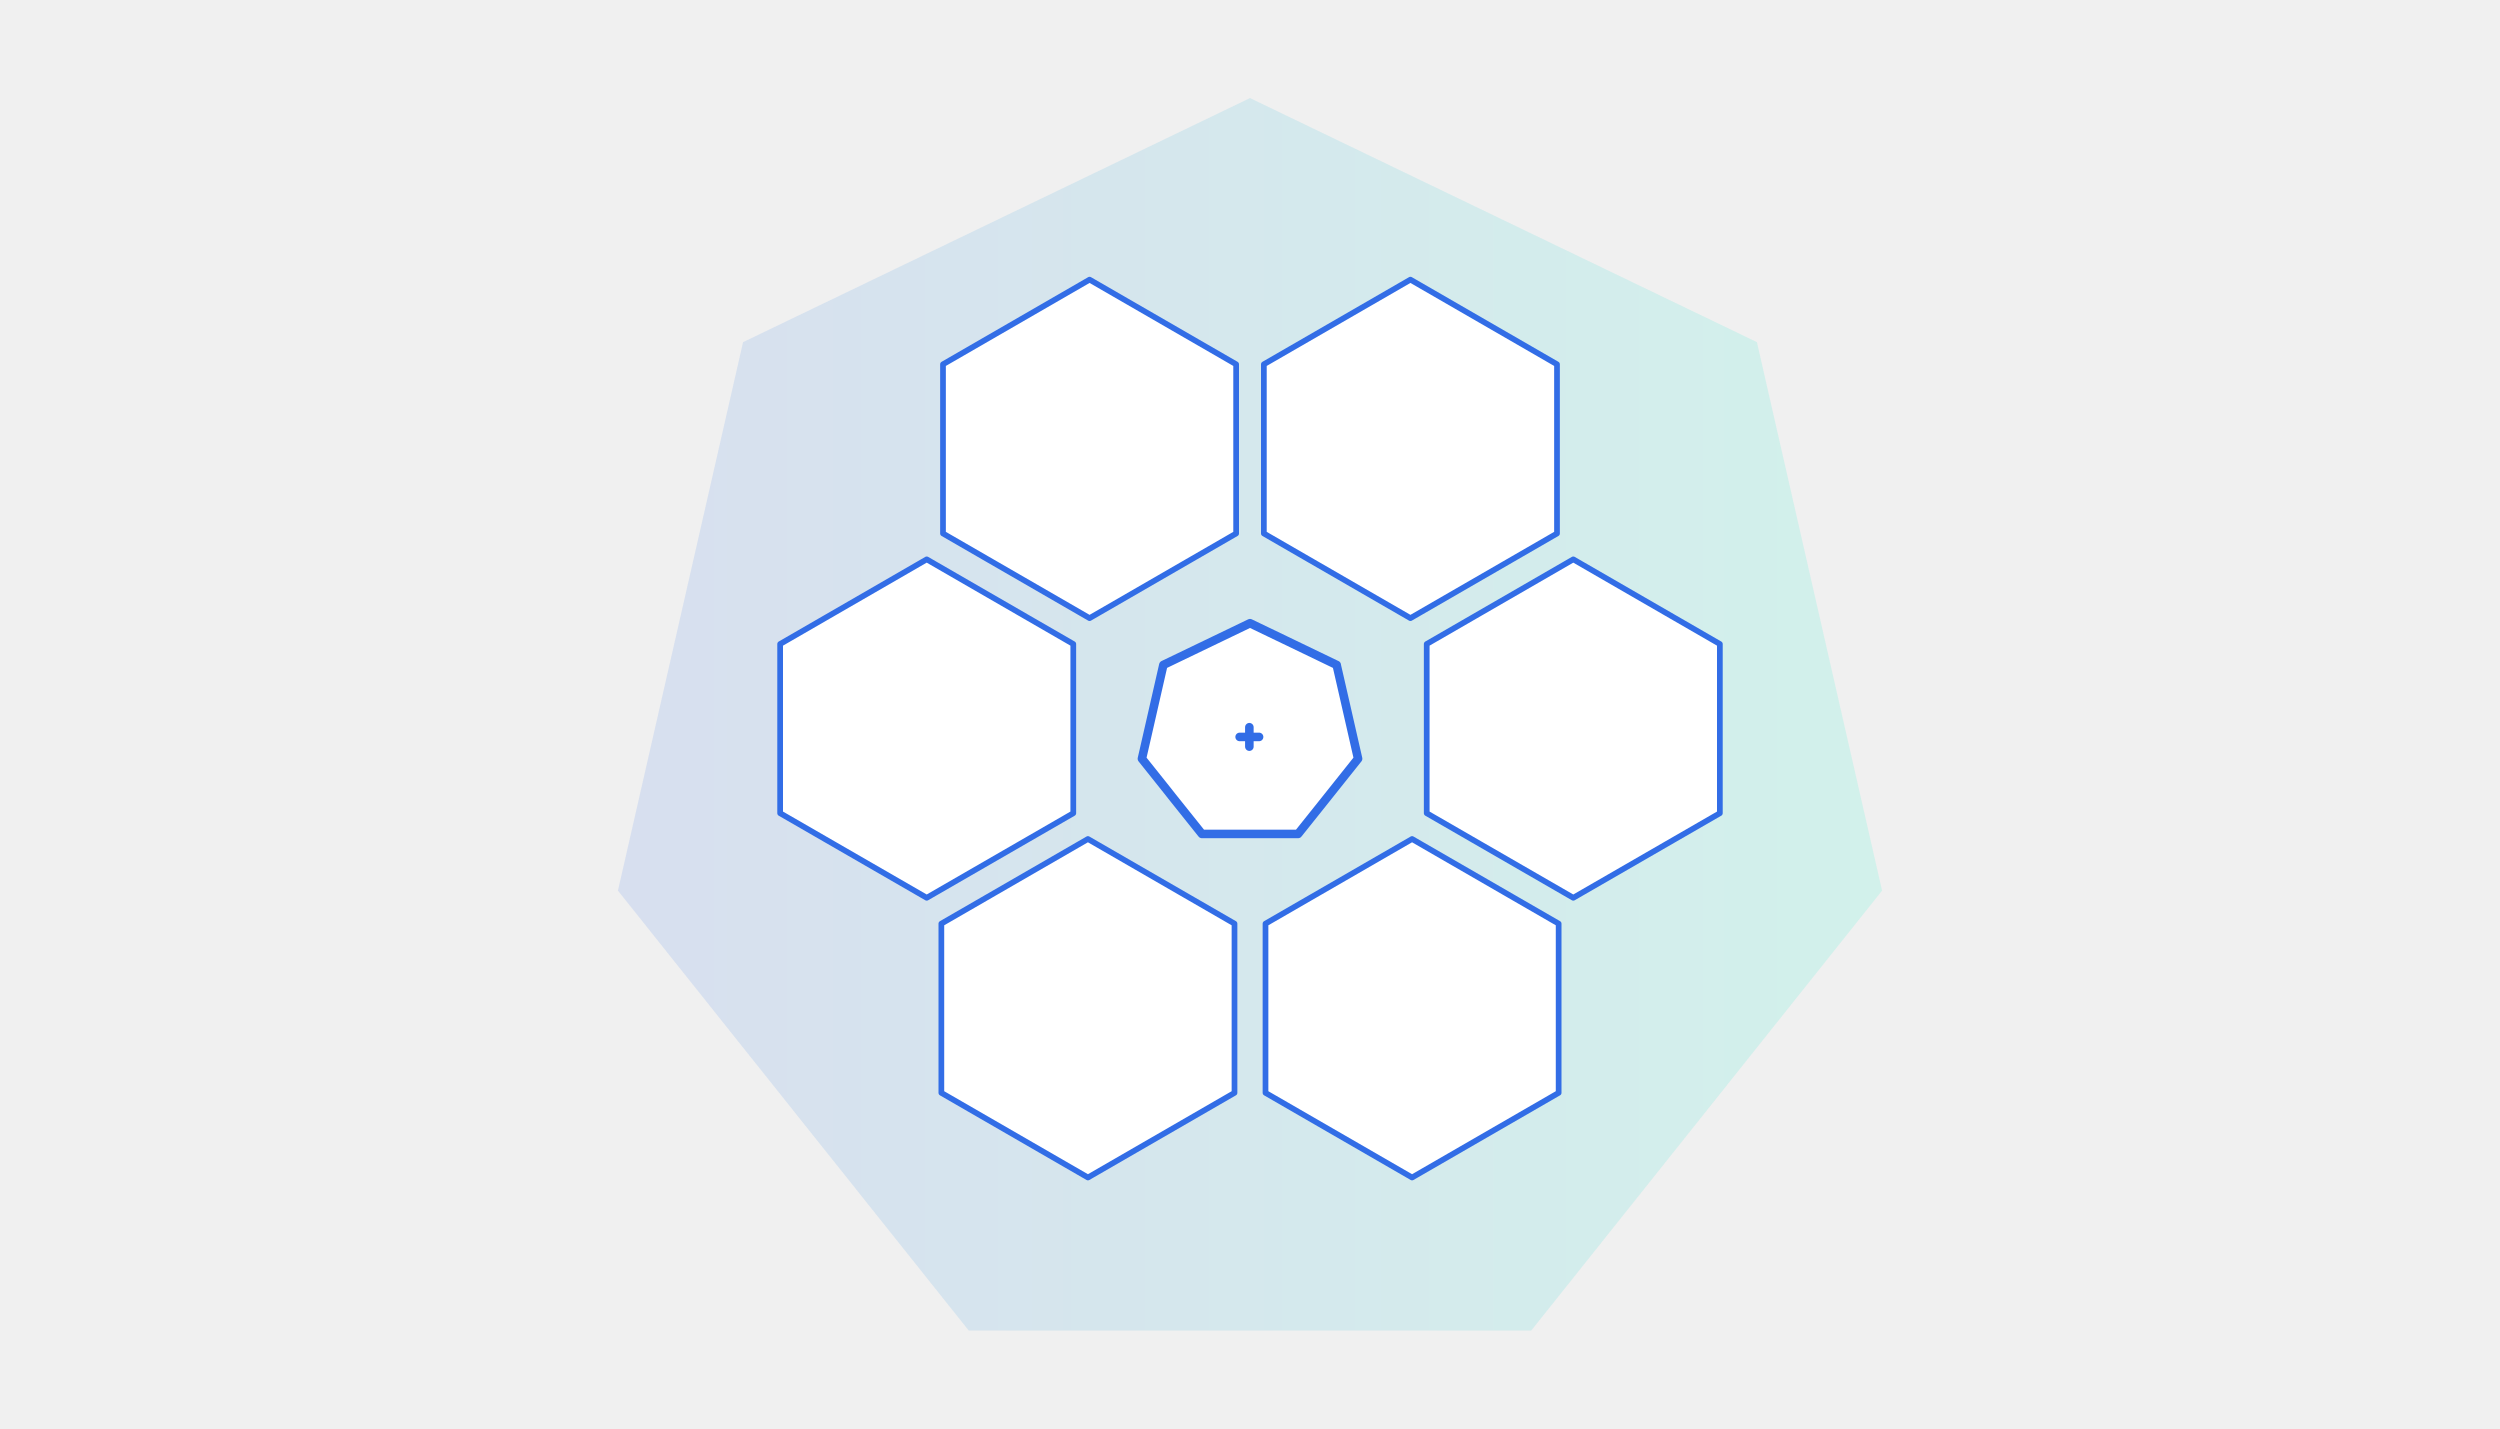
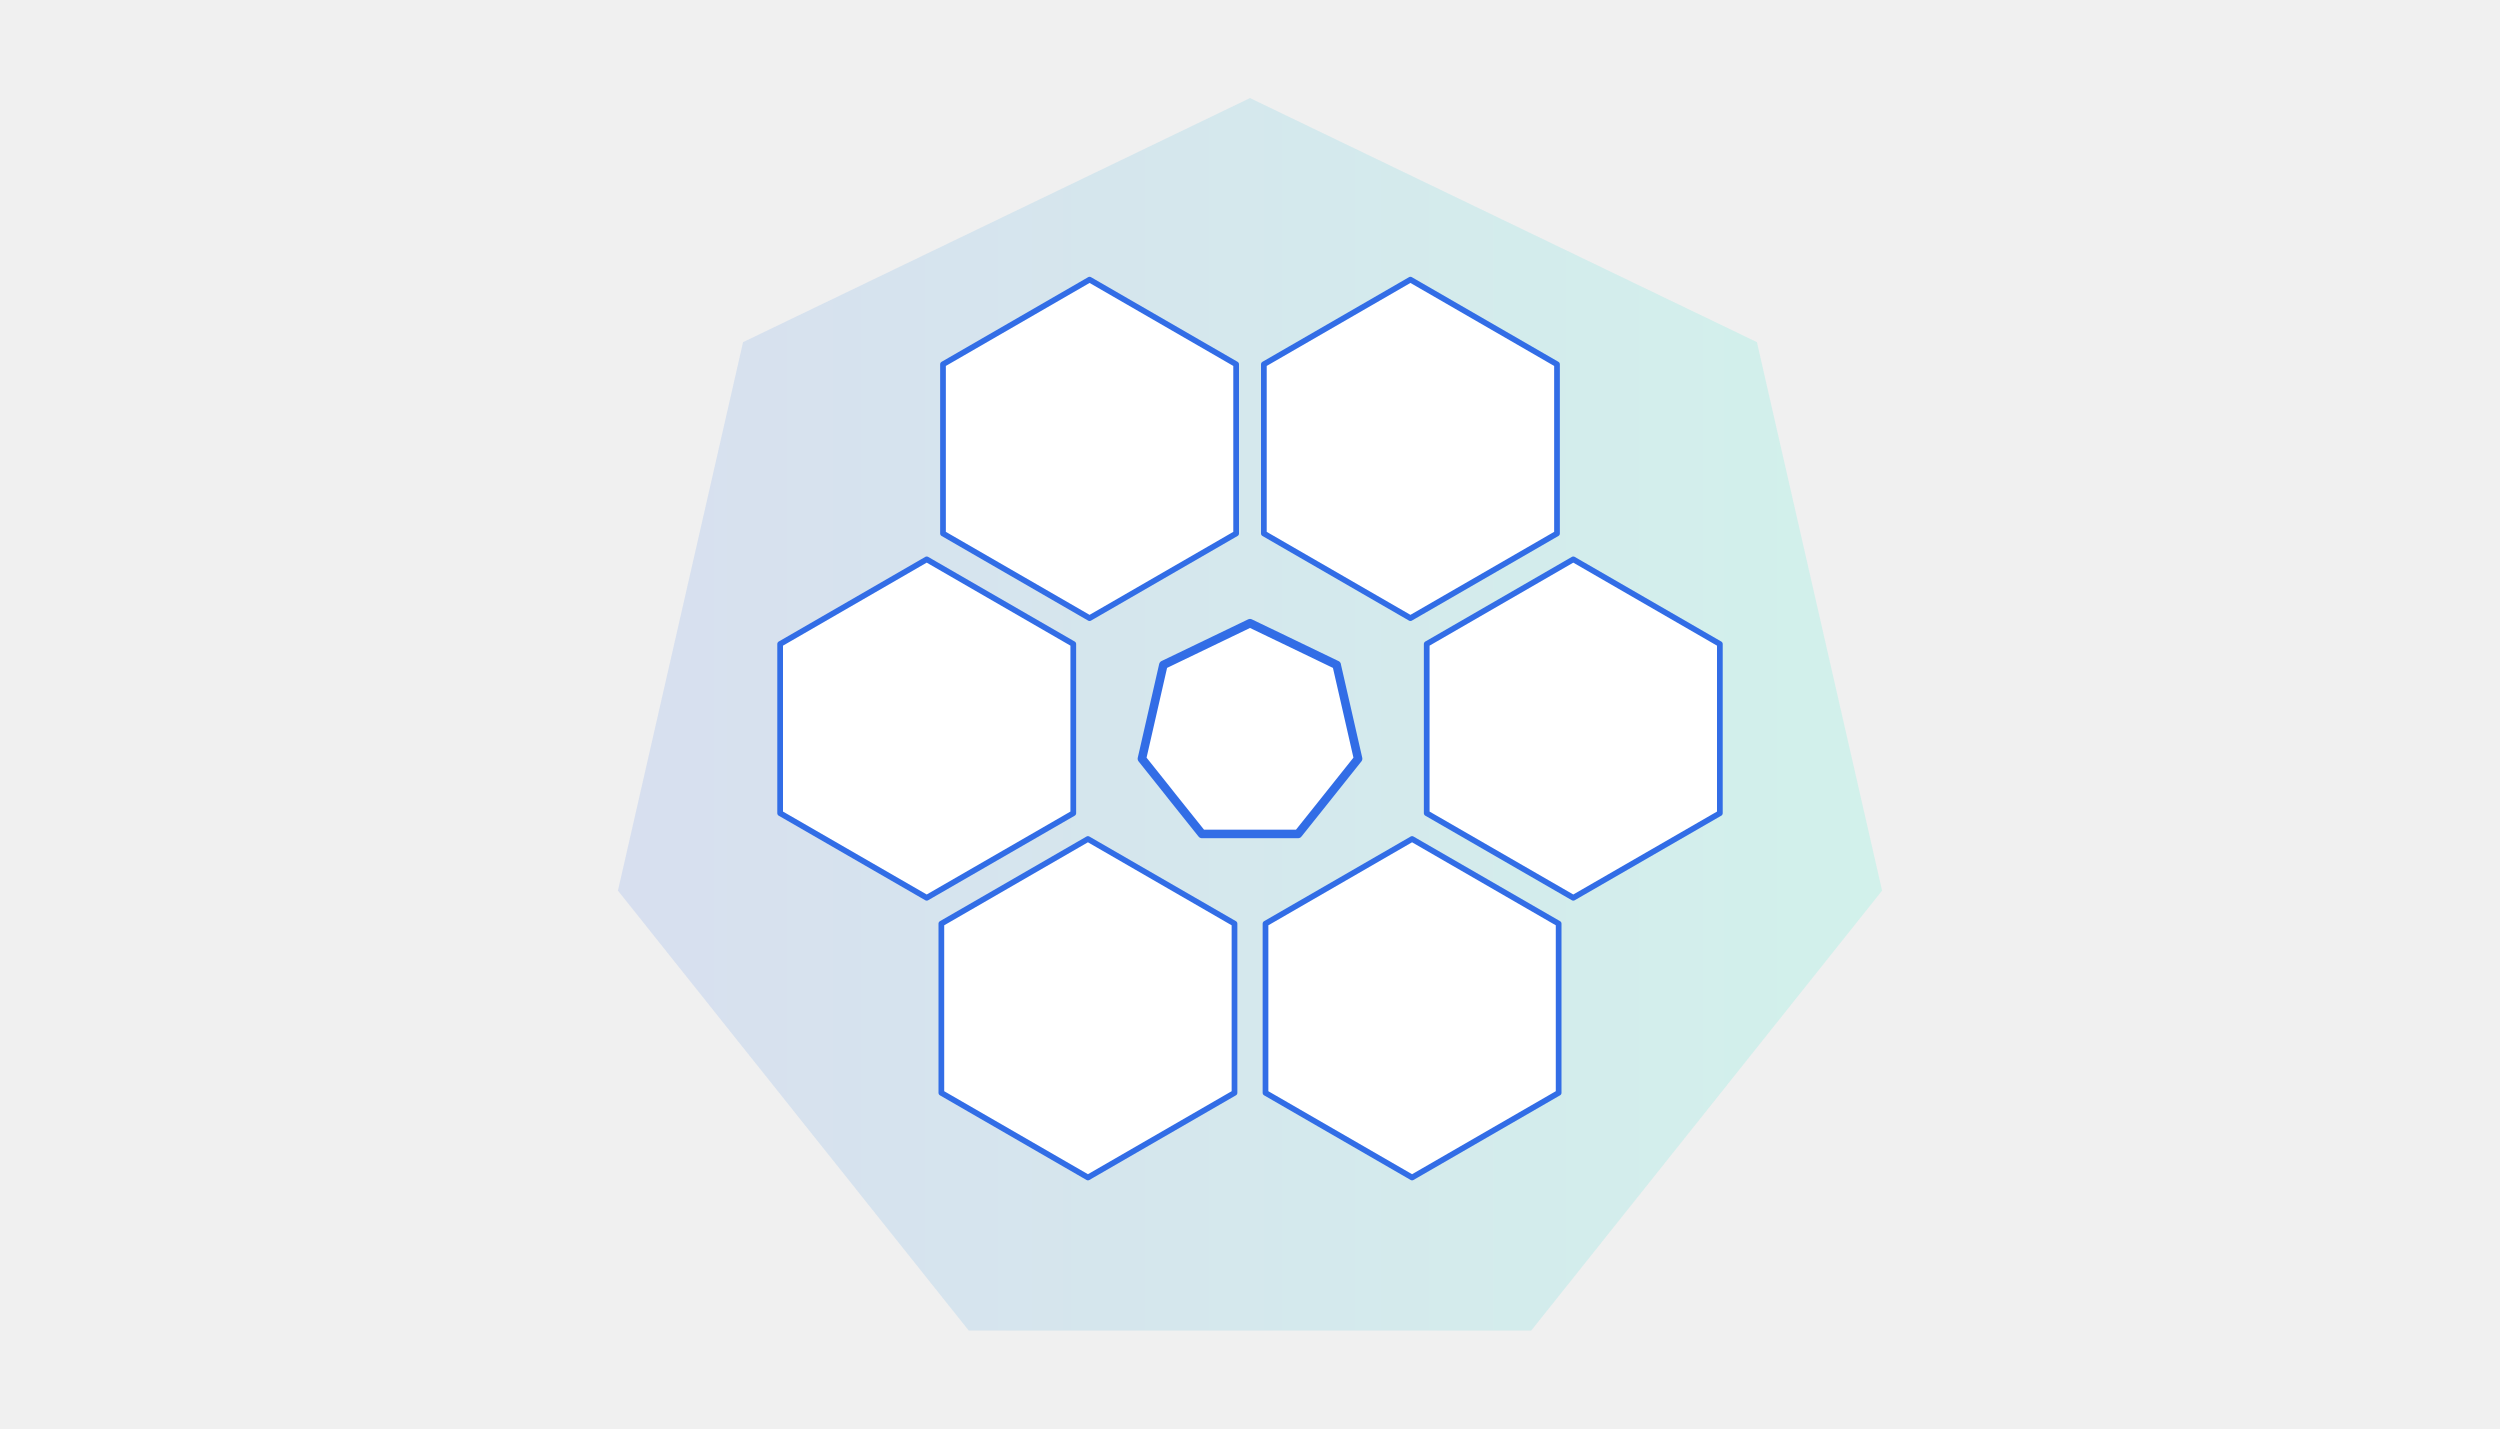
<svg xmlns="http://www.w3.org/2000/svg" viewBox="0 0 350 200">
  <defs>
-     <style>.cls-1{opacity:.13}.cls-2{fill:url(#linear-gradient)}.cls-3,.cls-4{fill:#fff;stroke:#326de6;stroke-linecap:round;stroke-linejoin:round}.cls-3{stroke-width:.8px}.cls-4{stroke-width:1.2px}</style>
+     <style>.cls-1{opacity:0.13;}.cls-2{fill:url(#linear-gradient);}.cls-3,.cls-4{fill:#fff;stroke:#326de6;stroke-linecap:round;stroke-linejoin:round;}.cls-3{stroke-width:0.8px;}.cls-4{stroke-width:1.2px;}</style>
    <linearGradient id="linear-gradient" x1="86.51" y1="100" x2="263.49" y2="100" gradientUnits="userSpaceOnUse">
      <stop offset="0" stop-color="#326de6" />
      <stop offset="1" stop-color="#06f7c9" />
    </linearGradient>
  </defs>
  <g id="Graphics">
-     <path class="cls-1 cls-2" d="M245.97 47.9l17.52 76.79-49.11 61.58h-78.76l-49.11-61.58 17.52-76.79L175 13.73l70.97 34.17z" />
-     <path class="cls-3" d="M197.46 86.54l-20.52-11.85V51l20.52-11.85L217.98 51v23.69l-20.52 11.85zM150.26 113.85l-20.52 11.84-20.52-11.84V90.16l20.52-11.85 20.52 11.85v23.69zM152.54 86.54l-20.52-11.85V51l20.52-11.85L173.06 51v23.69l-20.52 11.85zM152.31 164.85L131.79 153v-23.69l20.52-11.85 20.52 11.85V153l-20.52 11.85zM197.69 164.85L177.17 153v-23.69l20.52-11.85 20.52 11.85V153l-20.52 11.85zM240.78 113.85l-20.52 11.84-20.52-11.84V90.16l20.52-11.85 20.52 11.85v23.69z" />
-     <path class="cls-4" d="M174.91 101.81v2.72M176.27 103.17h-2.72M190.13 106.22l-1.79-7.85-1.21-5.28h.01-.01l-7.22-3.48-4.91-2.36-12.11 5.83-.02.01-1.5 6.57-1.16 5.08-.34 1.48 3.55 4.45.63.8 4.22 5.28h13.46l3.18-3.98 1.02-1.28 4.2-5.27z" />
+     <g class="cls-1">
+       <polygon class="cls-2" points="245.97 47.9 263.49 124.69 214.38 186.27 135.62 186.27 86.51 124.69 104.03 47.9 175 13.73 245.97 47.9" />
+     </g>
+     <polygon class="cls-3" points="197.46 86.54 176.94 74.69 176.94 51 197.46 39.15 217.98 51 217.98 74.69 197.46 86.54" />
+     <polygon class="cls-3" points="150.26 113.85 129.74 125.69 109.22 113.85 109.22 90.16 129.74 78.31 150.26 90.16 150.26 113.85" />
+     <polygon class="cls-3" points="152.54 86.54 132.02 74.69 132.02 51 152.54 39.15 173.06 51 173.06 74.69 152.54 86.54" />
+     <polygon class="cls-3" points="152.31 164.85 131.79 153 131.79 129.31 152.31 117.46 172.83 129.31 172.83 153 152.31 164.85" />
+     <polygon class="cls-3" points="197.69 164.85 177.17 153 177.17 129.31 197.69 117.46 218.21 129.31 218.21 153 197.69 164.85" />
+     <polygon class="cls-3" points="240.78 113.85 220.26 125.69 199.74 113.85 199.74 90.16 220.26 78.31 240.78 90.16 240.78 113.85" />
+     <line class="cls-4" x1="174.91" y1="101.81" x2="174.91" y2="104.53" />
+     <line class="cls-4" x1="176.27" y1="103.17" x2="173.55" y2="103.17" />
+     <polygon class="cls-4" points="190.13 106.22 188.34 98.37 187.13 93.09 187.13 93.09 187.13 93.09 187.14 93.09 187.13 93.09 187.13 93.09 179.91 89.61 175 87.25 175 87.25 175 87.25 175 87.25 162.89 93.08 162.87 93.09 162.87 93.09 162.87 93.09 162.87 93.09 161.37 99.66 161.37 99.66 161.37 99.66 161.37 99.66 160.21 104.74 159.87 106.22 159.87 106.22 159.87 106.22 159.87 106.22 163.42 110.67 164.05 111.47 164.05 111.47 168.27 116.75 168.27 116.75 168.27 116.75 168.27 116.75 168.27 116.75 175 116.75 175 116.75 181.73 116.75 181.73 116.75 181.73 116.75 181.73 116.75 181.73 116.75 181.73 116.75 184.91 112.77 185.93 111.49 185.93 111.49 190.13 106.22 190.13 106.22 190.13 106.22 190.13 106.22" />
  </g>
</svg>
